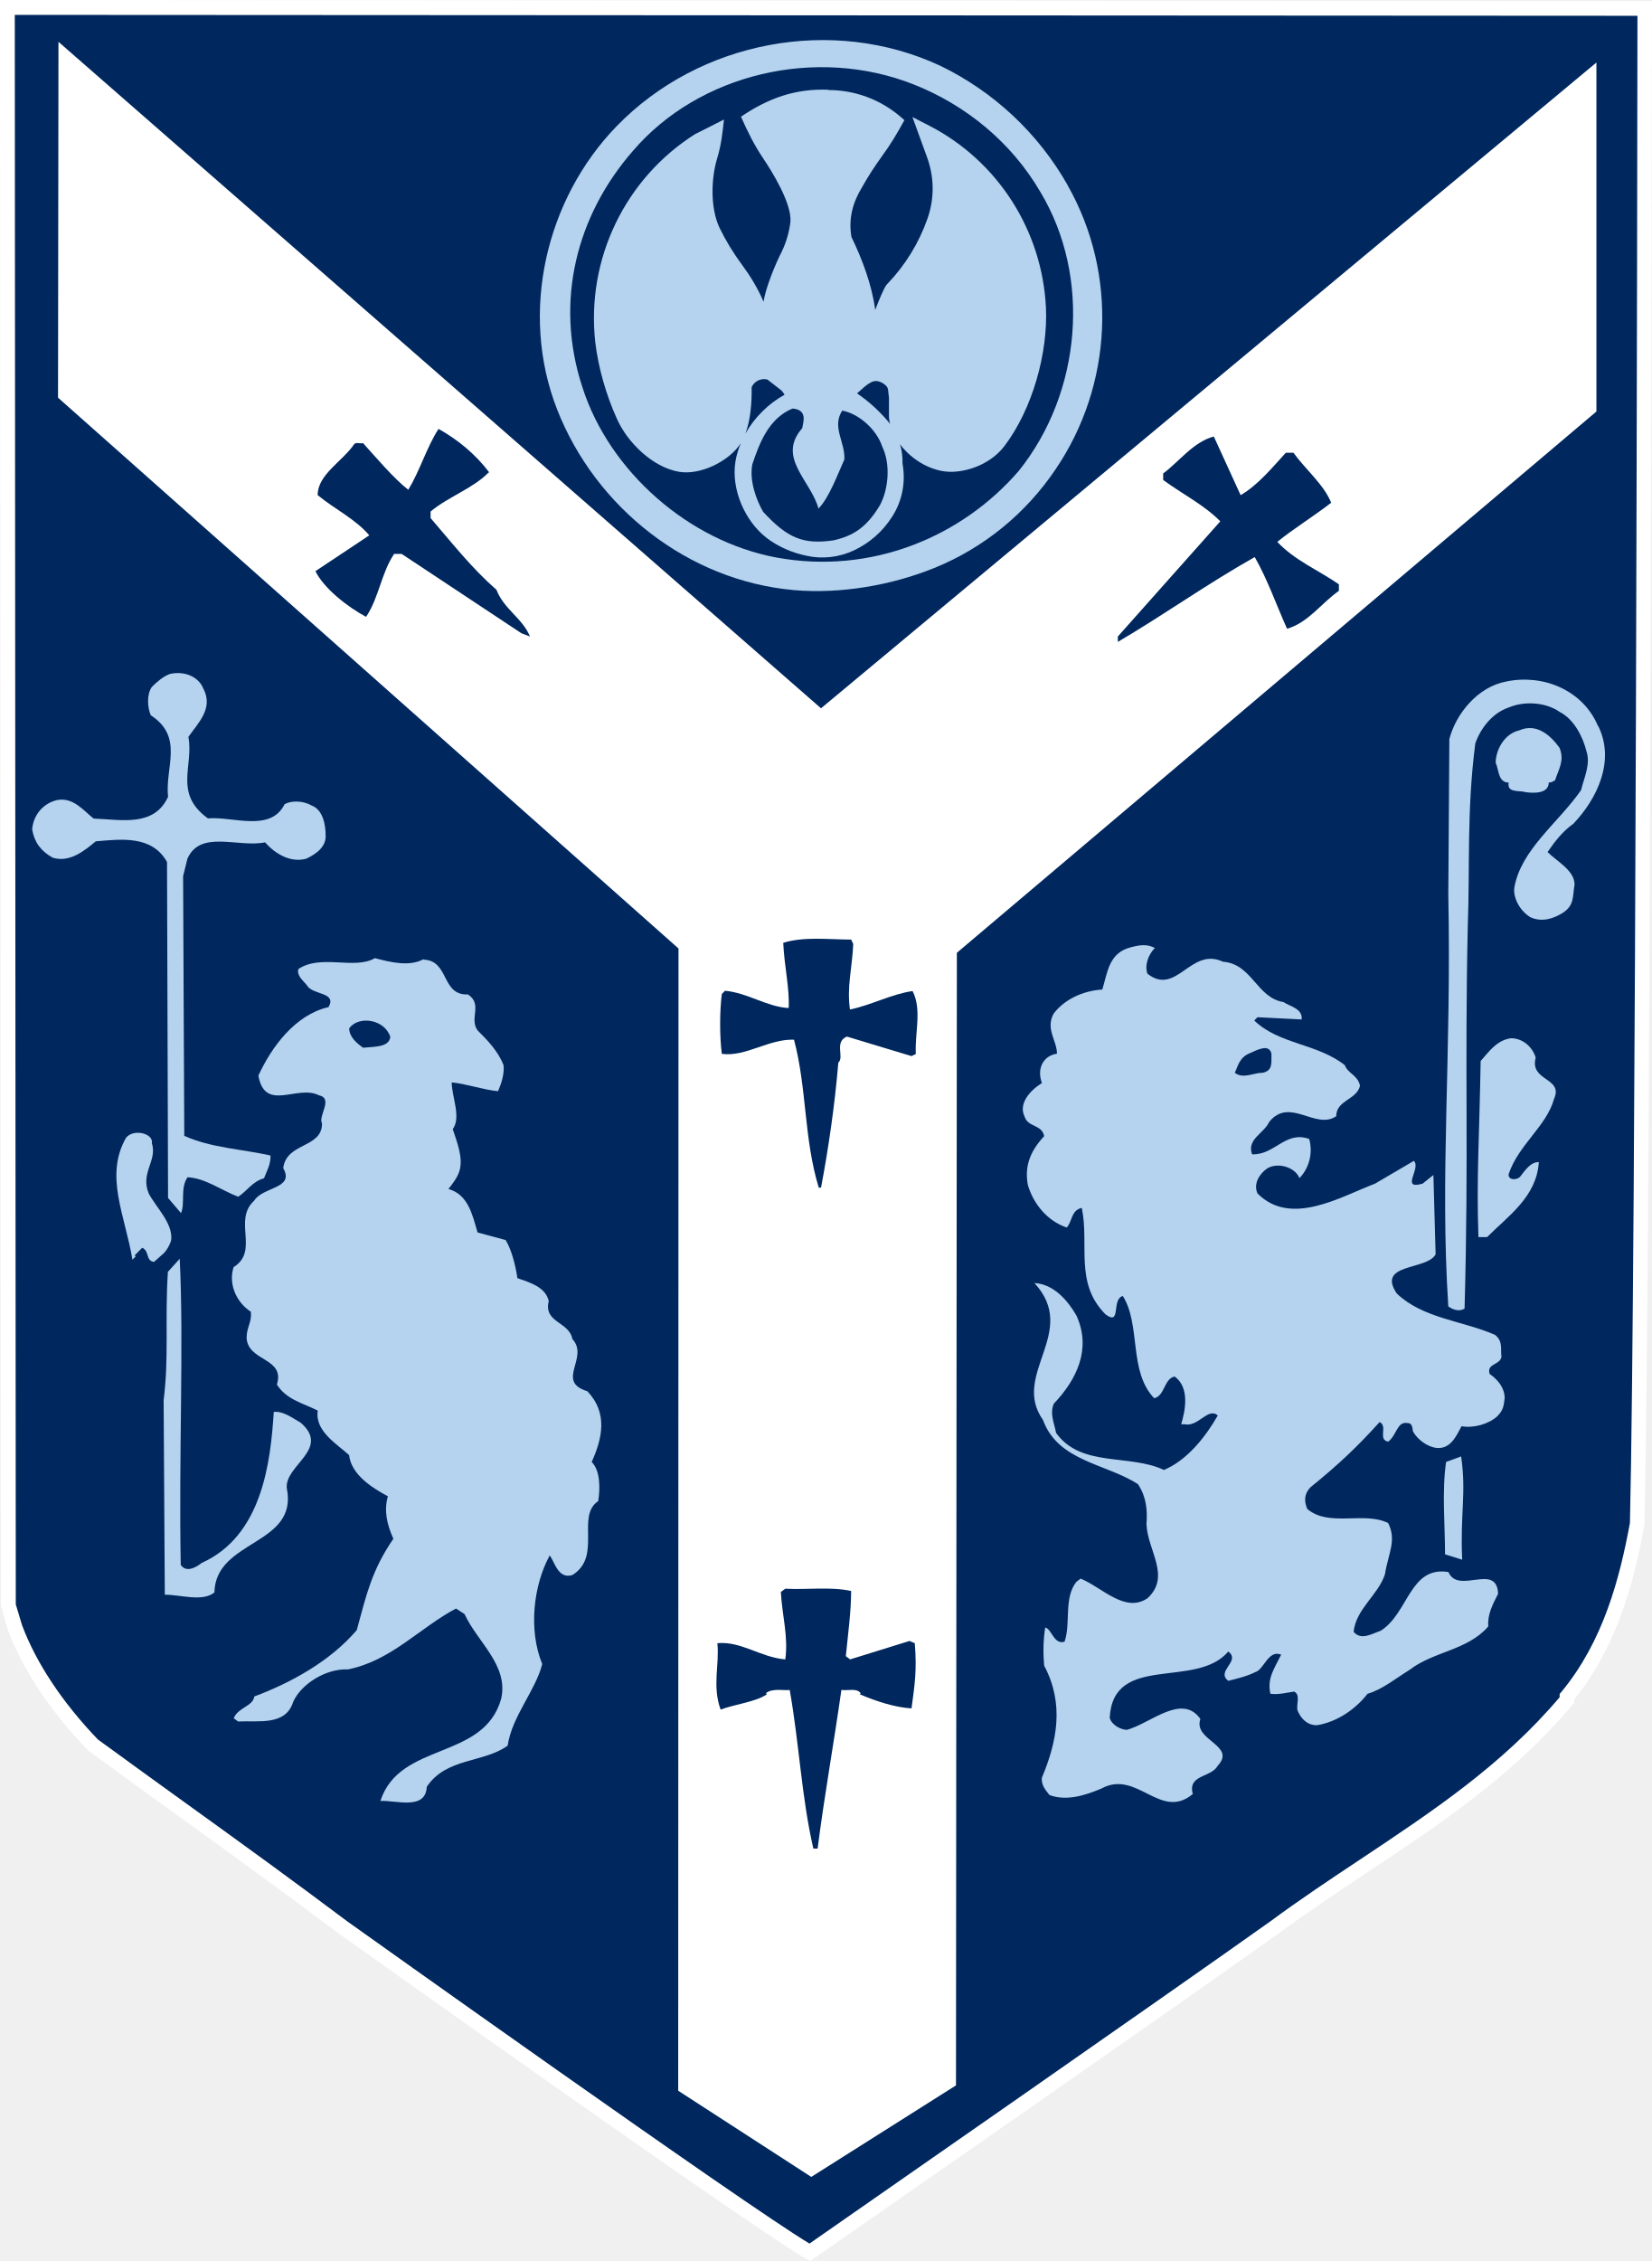
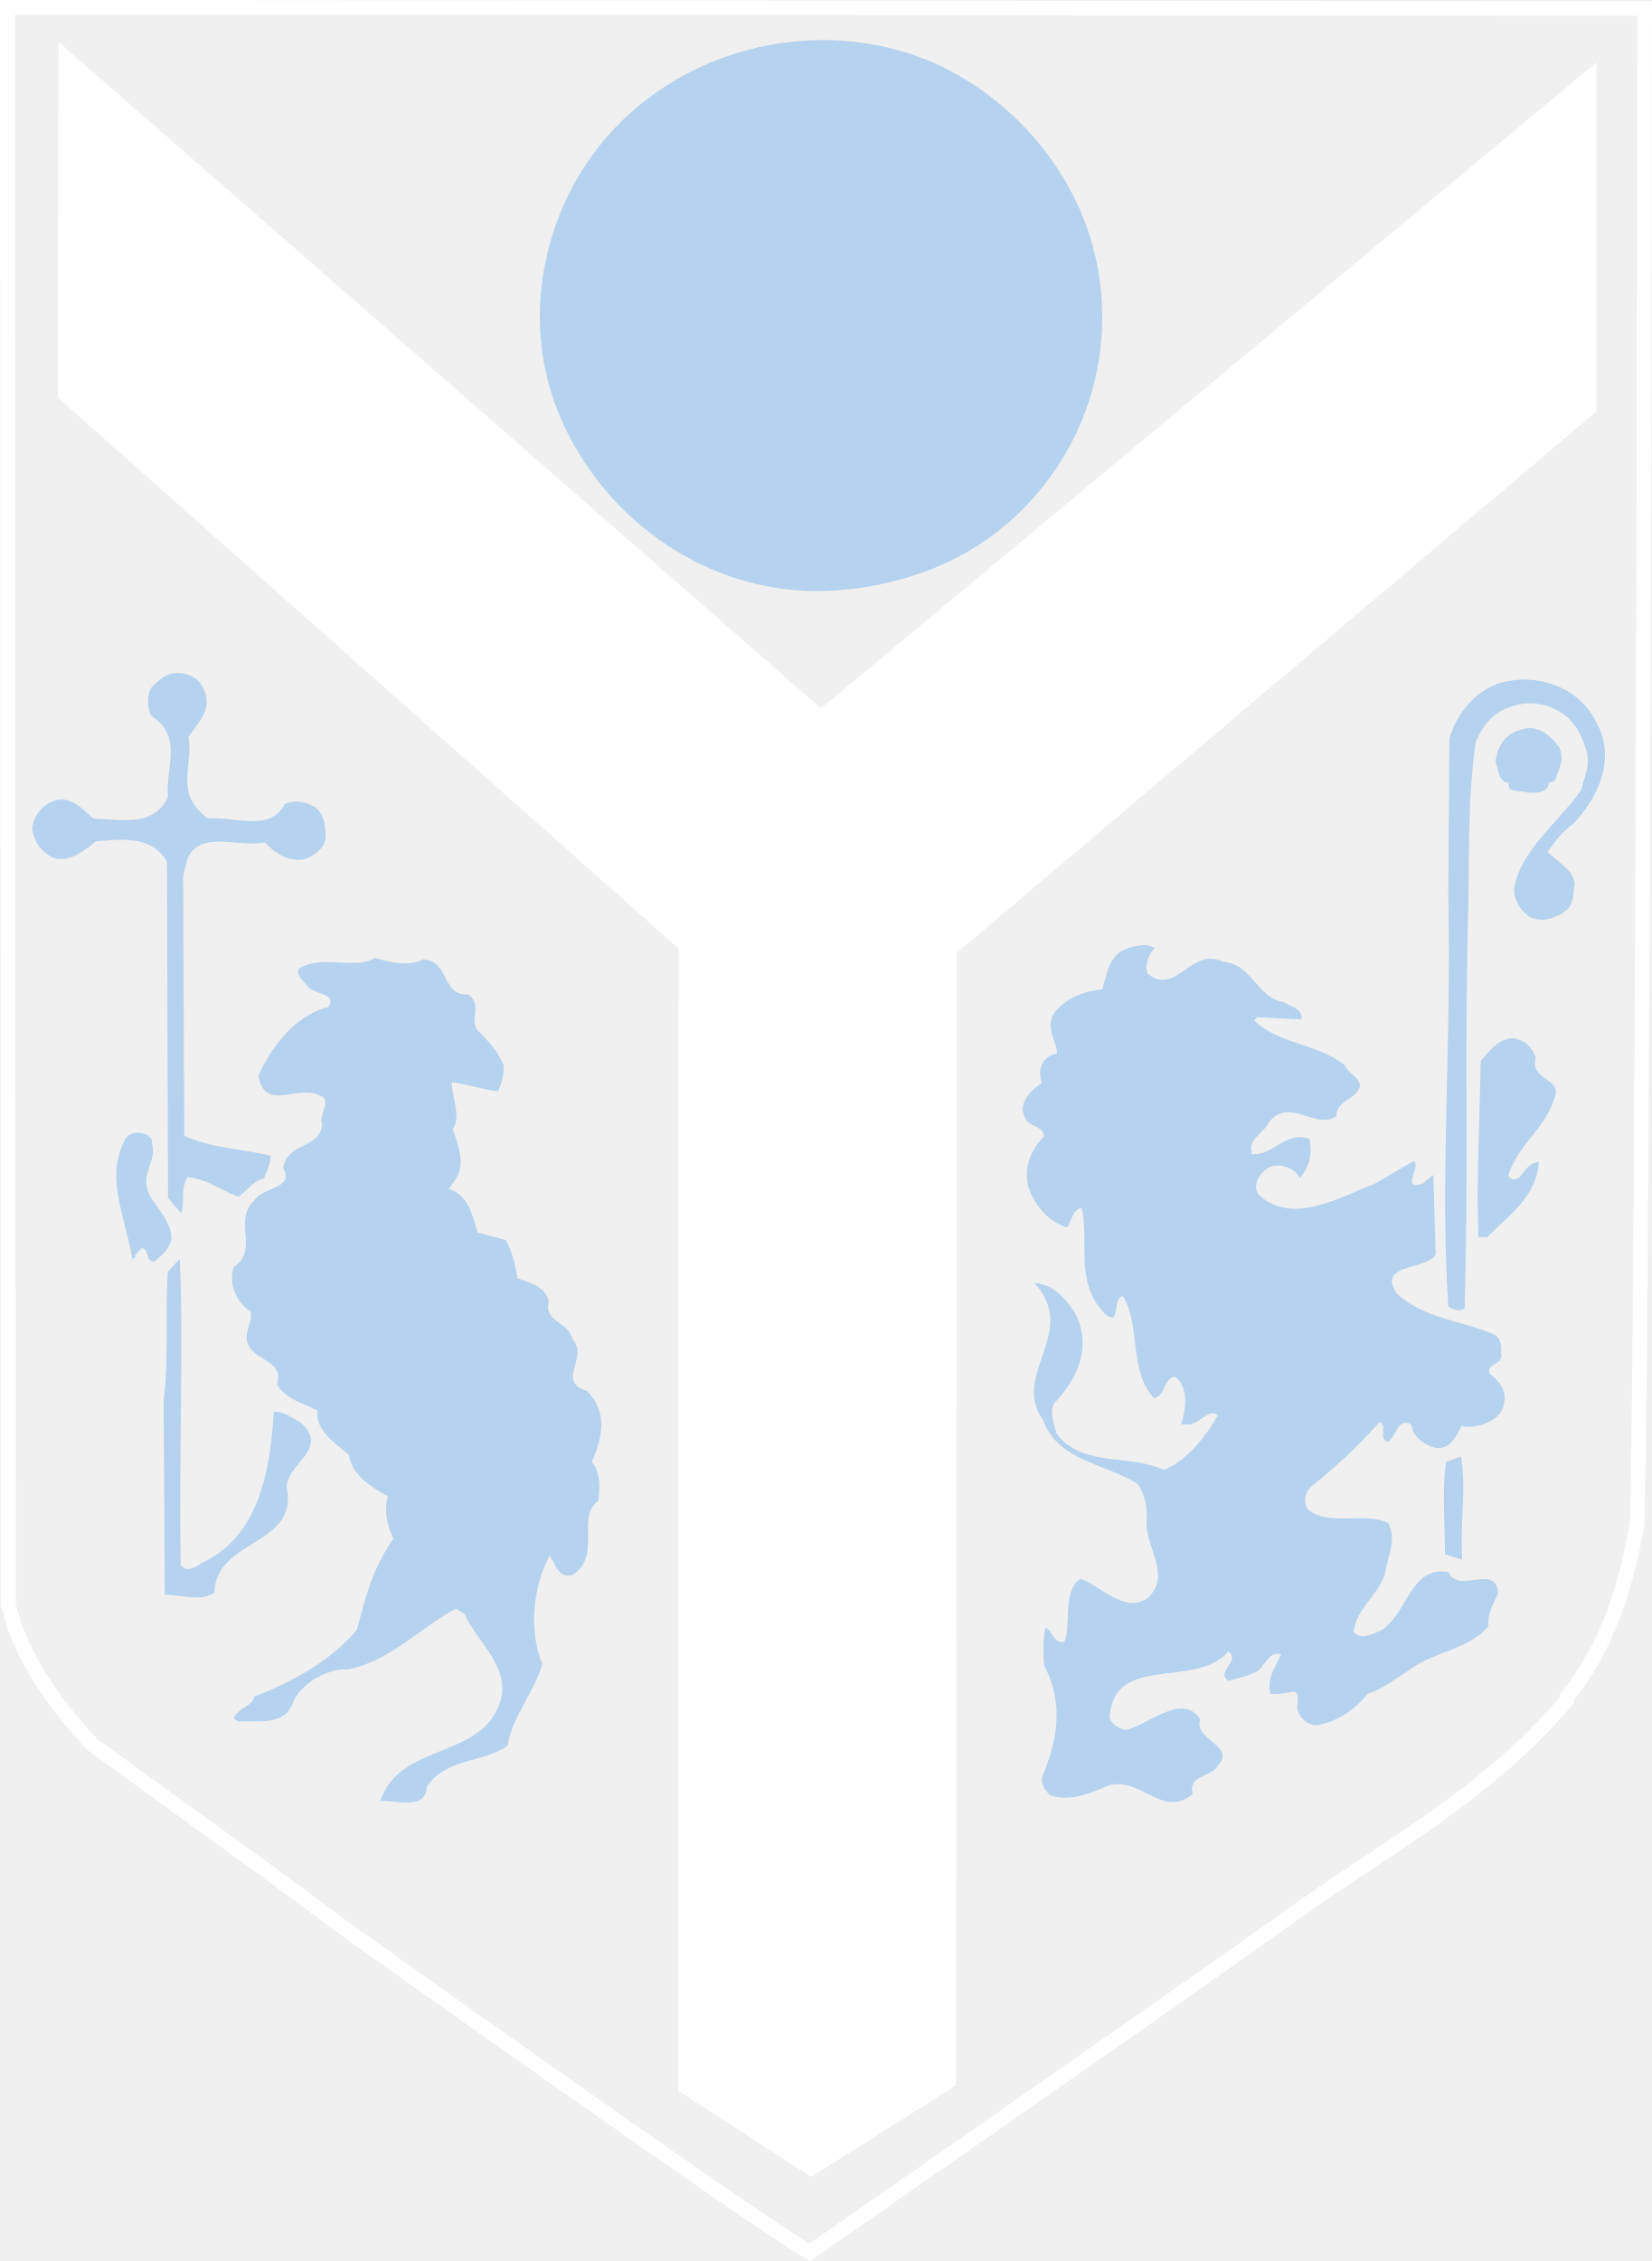
<svg xmlns="http://www.w3.org/2000/svg" width="38" height="52" viewBox="0 0 38 52" fill="none">
  <g clip-path="url(#clip0_6538_9716)">
    <g clip-path="url(#clip1_6538_9716)">
-       <path fill-rule="evenodd" clip-rule="evenodd" d="M37.66 35.046C37.409 36.395 37.015 37.846 36.047 39.02V39.096C34.162 41.344 31.631 42.621 29.325 44.322C26.943 46.023 18.631 51.798 18.631 51.798C17.49 51.171 7.887 44.322 7.887 44.322C5.927 42.847 4.042 41.522 2.13 40.123C1.386 39.349 0.717 38.425 0.343 37.422L0.194 36.922L0.17 0.171L37.83 0.195C37.83 0.195 37.806 28.745 37.657 35.046H37.66Z" fill="#00285E" />
+       <path fill-rule="evenodd" clip-rule="evenodd" d="M37.66 35.046C37.409 36.395 37.015 37.846 36.047 39.02V39.096C34.162 41.344 31.631 42.621 29.325 44.322C26.943 46.023 18.631 51.798 18.631 51.798C17.49 51.171 7.887 44.322 7.887 44.322C5.927 42.847 4.042 41.522 2.13 40.123C1.386 39.349 0.717 38.425 0.343 37.422L0.194 36.922L0.17 0.171L37.83 0.195C37.83 0.195 37.806 28.745 37.657 35.046H37.66Z" fill="$appcolor" />
      <path d="M18.638 52L18.547 51.949C17.409 51.322 8.179 44.74 7.785 44.463C6.542 43.528 5.316 42.642 4.131 41.786C3.431 41.28 2.731 40.776 2.028 40.26C1.155 39.356 0.523 38.401 0.18 37.48L0.02 36.919L0 0L38 0.027V0.199C38 0.483 37.976 28.824 37.827 35.053V35.081C37.586 36.371 37.205 37.857 36.213 39.086V39.161L36.172 39.209C34.821 40.824 33.112 41.961 31.461 43.056C30.785 43.505 30.089 43.97 29.423 44.459C27.066 46.144 18.808 51.88 18.727 51.938L18.642 51.997L18.638 52ZM0.363 36.898L0.506 37.374C0.829 38.24 1.433 39.154 2.252 40.006C2.931 40.503 3.631 41.006 4.331 41.512C5.52 42.368 6.746 43.255 7.989 44.189C8.081 44.254 17.161 50.73 18.621 51.599C19.521 50.973 27.001 45.77 29.226 44.186C29.899 43.689 30.598 43.224 31.278 42.772C32.966 41.649 34.562 40.588 35.877 39.034V38.959L35.918 38.911C36.889 37.737 37.26 36.289 37.494 35.026C37.636 29.026 37.664 2.749 37.667 0.363L0.34 0.342L0.363 36.895V36.898Z" fill="white" />
      <path fill-rule="evenodd" clip-rule="evenodd" d="M24.409 4.347C25.527 6.374 25.425 8.797 24.138 10.697C22.847 12.62 20.615 13.548 18.285 13.397C15.951 13.195 13.794 11.546 12.976 9.348C12.181 7.072 12.704 4.673 14.314 3.023C16.125 1.123 19.151 0.548 21.559 1.674C22.701 2.174 23.795 3.249 24.413 4.347H24.409Z" fill="#B5D2EE" />
      <path fill-rule="evenodd" clip-rule="evenodd" d="M24.559 4.258C23.883 3.064 22.86 2.109 21.631 1.513C19.151 0.356 16.094 0.938 14.188 2.899C12.551 4.583 11.947 7.192 12.813 9.41C13.699 11.679 15.836 13.36 18.268 13.572C19.335 13.664 20.51 13.462 21.502 13.059C22.63 12.6 23.598 11.809 24.28 10.796C25.598 8.859 25.721 6.305 24.559 4.262V4.258ZM18.295 13.223C15.979 12.987 13.985 11.467 13.132 9.283C12.351 7.157 12.857 4.765 14.433 3.146C16.281 1.277 19.087 0.753 21.478 1.831C22.643 2.396 23.611 3.303 24.253 4.433C25.34 6.37 25.238 8.763 23.988 10.597C23.401 11.467 22.606 12.155 21.661 12.603C20.608 13.093 19.45 13.308 18.295 13.223Z" fill="#B5D2EE" />
-       <path fill-rule="evenodd" clip-rule="evenodd" d="M23.937 4.423C25.106 6.374 24.878 9.023 23.441 10.823C22.127 12.35 20.041 13.223 17.86 12.822C15.85 12.449 14.015 10.848 13.394 8.896C12.748 6.921 13.271 4.946 14.559 3.471C16.074 1.698 18.777 1.048 21.033 1.948C22.225 2.424 23.268 3.273 23.937 4.423Z" fill="#00285E" />
+       <path fill-rule="evenodd" clip-rule="evenodd" d="M23.937 4.423C25.106 6.374 24.878 9.023 23.441 10.823C22.127 12.35 20.041 13.223 17.86 12.822C15.85 12.449 14.015 10.848 13.394 8.896C12.748 6.921 13.271 4.946 14.559 3.471C16.074 1.698 18.777 1.048 21.033 1.948C22.225 2.424 23.268 3.273 23.937 4.423Z" fill="$appcolor" />
      <path fill-rule="evenodd" clip-rule="evenodd" d="M20.588 2.796C20.191 3.57 19.175 4.521 19.423 5.497C19.773 6.247 20.119 7.071 19.97 7.948L20.021 7.996C20.194 7.52 20.293 7.099 20.541 6.647C21.311 5.822 21.93 4.621 21.485 3.522L21.311 3.046C22.748 3.748 23.815 5.346 23.89 7.071C23.941 8.02 23.618 9.296 22.973 10.145C22.725 10.446 22.327 10.669 21.906 10.669C21.359 10.645 20.962 10.344 20.714 9.895C20.442 9.396 20.911 8.769 20.218 8.595C19.871 8.543 19.674 8.92 19.423 9.07C19.946 9.396 20.639 9.919 20.588 10.672C20.748 11.429 20.265 12.171 19.572 12.497C18.978 12.794 18.234 12.596 17.738 12.219C17.242 11.846 17.032 11.175 17.093 10.645C17.218 10.07 17.64 9.42 18.21 9.194C18.312 8.92 17.915 8.718 17.738 8.567C17.466 8.492 17.242 8.591 17.116 8.865C17.116 9.313 17.116 9.69 16.896 10.09C16.624 10.416 16.176 10.741 15.656 10.665C14.416 10.364 14.042 8.964 13.869 7.838C13.672 6.014 14.514 4.213 16.104 3.214L16.451 3.039C16.427 3.388 16.23 3.816 16.23 4.241C16.057 5.692 17.544 6.39 17.595 7.715L17.718 7.965C17.816 7.691 17.769 7.239 17.741 6.989C17.84 6.113 18.71 5.34 18.214 4.439C17.966 3.84 17.517 3.341 17.273 2.738C18.166 2.088 19.756 2.012 20.598 2.789L20.588 2.796Z" fill="#B5D2EE" />
      <path fill-rule="evenodd" clip-rule="evenodd" d="M19.059 2.064C18.295 2.034 17.677 2.256 17.045 2.684C17.205 3.043 17.348 3.334 17.565 3.656C17.748 3.93 18.21 4.662 18.183 5.094C18.156 5.333 18.088 5.569 17.983 5.788C17.85 6.042 17.606 6.627 17.565 6.942C17.436 6.634 17.252 6.336 17.066 6.086C16.869 5.819 16.695 5.535 16.549 5.234C16.342 4.789 16.352 4.121 16.498 3.639C16.597 3.307 16.617 3.071 16.654 2.749L16.012 3.074H16.006C14.382 4.094 13.482 5.956 13.693 7.87C13.764 8.462 13.944 9.085 14.188 9.625C14.426 10.17 15.011 10.748 15.622 10.851C16.111 10.933 16.77 10.611 17.038 10.197C17.038 10.197 17.038 10.194 17.042 10.19C16.984 10.331 16.94 10.474 16.916 10.625C16.818 11.255 17.134 11.98 17.626 12.364C17.888 12.569 18.227 12.716 18.55 12.781C18.917 12.863 19.301 12.819 19.644 12.658C20 12.49 20.303 12.227 20.517 11.891C20.755 11.528 20.839 11.087 20.761 10.663C20.765 10.512 20.748 10.361 20.703 10.218C20.982 10.587 21.444 10.861 21.906 10.851C22.354 10.837 22.83 10.621 23.105 10.259C23.747 9.413 24.11 8.123 24.06 7.069C23.971 5.296 22.952 3.707 21.386 2.896L20.989 2.691L21.315 3.588C21.492 4.056 21.502 4.553 21.335 5.029C21.138 5.59 20.822 6.103 20.411 6.531L20.391 6.552C20.326 6.644 20.228 6.877 20.133 7.127C20.055 6.548 19.834 5.96 19.586 5.45C19.515 5.029 19.613 4.659 19.834 4.299C19.97 4.056 20.119 3.827 20.279 3.605C20.493 3.314 20.625 3.088 20.805 2.763L20.697 2.67C20.238 2.283 19.657 2.071 19.056 2.071L19.059 2.064ZM17.144 9.981C17.266 9.663 17.297 9.249 17.29 8.903C17.354 8.766 17.507 8.691 17.653 8.729L17.969 8.975C18 9.002 18.023 9.037 18.044 9.074C18.044 9.074 18.044 9.078 18.044 9.081C17.68 9.28 17.354 9.601 17.144 9.978V9.981ZM20.473 9.749C20.456 9.728 20.442 9.708 20.425 9.687C20.218 9.444 19.98 9.228 19.715 9.047L19.898 8.886C19.946 8.845 19.994 8.814 20.048 8.787C20.089 8.766 20.14 8.759 20.187 8.766C20.265 8.78 20.333 8.821 20.388 8.876C20.408 8.9 20.422 8.927 20.428 8.958L20.449 9.146V9.512C20.445 9.591 20.456 9.67 20.473 9.745V9.749ZM20.357 2.838C20.123 3.218 19.878 3.594 19.627 3.961C19.494 4.163 19.372 4.436 19.297 4.662C19.223 4.885 19.158 5.35 19.27 5.573C19.718 6.49 19.926 7.096 19.786 8.01L20.106 8.321C20.286 7.709 20.422 7.298 20.686 6.747C21.081 6.329 21.393 5.843 21.61 5.309C21.862 4.724 21.875 4.056 21.648 3.457L21.641 3.44C22.864 4.241 23.645 5.593 23.716 7.079C23.75 8.133 23.441 9.174 22.833 10.04C22.602 10.317 22.266 10.485 21.906 10.495C21.427 10.471 20.843 10.101 20.799 9.578L20.792 9.016C20.788 8.824 20.669 8.605 20.496 8.52L20.259 8.424C20.078 8.38 19.837 8.475 19.705 8.595C19.498 8.79 19.358 8.896 19.114 9.091C19.549 9.348 19.773 9.492 20.099 9.838C20.36 10.115 20.384 10.317 20.415 10.683V10.704C20.483 11.012 20.432 11.333 20.279 11.607C20.099 11.932 19.834 12.175 19.501 12.336C18.964 12.59 18.309 12.429 17.847 12.08C17.429 11.737 17.212 11.207 17.266 10.669C17.395 10.046 17.789 9.595 18.349 9.321C18.431 9.105 18.411 8.903 18.234 8.742L17.826 8.414C17.809 8.403 17.789 8.397 17.772 8.386L17.884 8.02C17.935 7.856 17.956 7.688 17.952 7.517L17.918 7.004C17.986 6.648 18.085 6.391 18.248 6.062C18.53 5.491 18.676 4.912 18.37 4.361C18.244 4.08 18.085 3.786 17.915 3.533C17.759 3.3 17.619 3.057 17.497 2.804C17.928 2.54 18.373 2.427 18.89 2.407C19.436 2.386 19.932 2.513 20.367 2.831L20.357 2.838ZM17.714 8.376C17.409 8.301 16.998 8.534 16.94 8.838L16.916 9.465C16.892 9.653 16.835 9.838 16.746 10.005C16.495 10.341 16.094 10.526 15.68 10.502C15.211 10.379 14.813 10.06 14.586 9.625C14.297 9.064 14.114 8.458 14.039 7.828C13.845 6.052 14.681 4.323 16.186 3.375L16.216 3.362C16.206 3.399 16.196 3.437 16.186 3.475C16.111 3.718 16.064 3.974 16.053 4.234C15.975 4.909 16.288 5.597 16.685 6.138C17.106 6.719 17.385 7.113 17.419 7.77L17.721 8.38L17.714 8.376Z" fill="#B5D2EE" />
-       <path fill-rule="evenodd" clip-rule="evenodd" d="M18.455 9.847C17.86 10.522 18.652 11.049 18.828 11.696C19.076 11.446 19.273 10.895 19.423 10.569C19.447 10.169 19.127 9.82 19.375 9.443C19.773 9.519 20.17 9.892 20.293 10.268C20.489 10.669 20.442 11.244 20.241 11.62C19.946 12.113 19.64 12.325 19.168 12.428C18.475 12.527 18.115 12.377 17.555 11.771C17.398 11.501 17.232 11.052 17.307 10.676C17.47 10.19 17.684 9.621 18.231 9.396C18.581 9.426 18.479 9.697 18.455 9.844V9.847Z" fill="#00285E" />
+       <path fill-rule="evenodd" clip-rule="evenodd" d="M18.455 9.847C17.86 10.522 18.652 11.049 18.828 11.696C19.076 11.446 19.273 10.895 19.423 10.569C19.447 10.169 19.127 9.82 19.375 9.443C19.773 9.519 20.17 9.892 20.293 10.268C20.489 10.669 20.442 11.244 20.241 11.62C19.946 12.113 19.64 12.325 19.168 12.428C18.475 12.527 18.115 12.377 17.555 11.771C17.398 11.501 17.232 11.052 17.307 10.676C17.47 10.19 17.684 9.621 18.231 9.396C18.581 9.426 18.479 9.697 18.455 9.844V9.847Z" fill="$appcolor" />
      <path fill-rule="evenodd" clip-rule="evenodd" d="M4.684 15.848C4.908 16.296 4.562 16.622 4.334 16.947C4.46 17.621 3.988 18.247 4.783 18.822C5.353 18.771 6.223 19.148 6.546 18.497C6.719 18.398 6.991 18.422 7.167 18.525C7.439 18.624 7.49 18.997 7.49 19.199C7.514 19.473 7.266 19.647 7.042 19.75C6.671 19.849 6.321 19.627 6.097 19.373C5.476 19.5 4.609 19.076 4.311 19.75L4.212 20.151L4.239 26.123C4.857 26.401 5.554 26.425 6.223 26.575C6.223 26.801 6.148 26.9 6.073 27.099C5.802 27.174 5.676 27.4 5.479 27.523C5.082 27.373 4.735 27.099 4.314 27.075C4.141 27.325 4.263 27.674 4.164 27.9L3.866 27.551L3.842 19.825C3.495 19.202 2.775 19.302 2.204 19.349C1.957 19.552 1.61 19.849 1.213 19.726C0.941 19.575 0.791 19.373 0.74 19.076C0.764 18.75 0.988 18.477 1.311 18.401C1.685 18.326 1.929 18.651 2.154 18.826C2.799 18.85 3.543 19.024 3.866 18.326C3.791 17.652 4.239 16.95 3.468 16.45C3.393 16.276 3.37 15.975 3.492 15.8C3.618 15.673 3.764 15.55 3.913 15.499C4.26 15.424 4.582 15.574 4.681 15.848H4.684Z" fill="#B5D2EE" />
      <path fill-rule="evenodd" clip-rule="evenodd" d="M36.764 16.696C37.161 17.497 36.74 18.37 36.193 18.945C35.945 19.12 35.772 19.346 35.599 19.596C35.823 19.818 36.22 20.02 36.22 20.345C36.172 20.619 36.22 20.821 35.948 20.995C35.748 21.119 35.48 21.221 35.204 21.095C34.956 20.944 34.807 20.646 34.834 20.421C34.98 19.544 35.85 18.921 36.37 18.172C36.444 17.87 36.594 17.573 36.492 17.271C36.417 16.97 36.22 16.546 35.874 16.371C35.551 16.145 35.055 16.121 34.705 16.272C34.335 16.395 34.06 16.744 33.937 17.097C33.737 18.647 33.815 19.924 33.764 21.297C33.69 24.624 33.788 26.571 33.69 30.097C33.567 30.172 33.418 30.121 33.316 30.046C33.119 26.996 33.391 24.37 33.316 20.571L33.34 16.998C33.489 16.423 33.985 15.796 34.654 15.673C35.497 15.498 36.414 15.871 36.76 16.7L36.764 16.696Z" fill="#B5D2EE" />
      <path fill-rule="evenodd" clip-rule="evenodd" d="M35.874 17.197C35.996 17.498 35.85 17.696 35.772 17.946C35.724 17.97 35.697 17.998 35.626 17.998C35.626 18.247 35.303 18.247 35.102 18.22C34.953 18.172 34.658 18.244 34.705 17.998C34.457 17.998 34.481 17.696 34.406 17.546C34.406 17.245 34.607 16.872 34.953 16.796C35.35 16.622 35.673 16.919 35.874 17.197Z" fill="#B5D2EE" />
      <path fill-rule="evenodd" clip-rule="evenodd" d="M26.57 21.797C26.42 21.947 26.322 22.197 26.396 22.395C27.066 22.919 27.388 21.769 28.132 22.118C28.805 22.17 28.903 22.943 29.522 23.046C29.671 23.145 29.97 23.196 29.943 23.446L28.927 23.395L28.852 23.47C29.423 24.021 30.293 23.994 30.935 24.497C31.009 24.696 31.23 24.72 31.285 24.97C31.21 25.298 30.738 25.298 30.738 25.671C30.265 25.996 29.671 25.223 29.199 25.798C29.073 26.072 28.676 26.198 28.802 26.547C29.321 26.571 29.569 25.996 30.116 26.195C30.215 26.547 30.092 26.893 29.892 27.095C29.793 26.845 29.396 26.722 29.148 26.873C28.975 26.996 28.825 27.222 28.927 27.448C29.695 28.221 30.836 27.523 31.631 27.222L32.524 26.698C32.698 26.873 32.202 27.372 32.725 27.222L32.973 27.023L33.024 28.848C32.823 29.221 31.658 29.046 32.13 29.748C32.728 30.323 33.645 30.374 34.389 30.699C34.586 30.85 34.511 31.048 34.539 31.199C34.515 31.401 34.189 31.35 34.267 31.599C34.488 31.75 34.613 31.952 34.613 32.151C34.59 32.325 34.59 32.424 34.44 32.575C34.243 32.753 33.893 32.852 33.621 32.801C33.499 33.023 33.373 33.328 33.051 33.301C32.827 33.277 32.606 33.102 32.507 32.928C32.484 32.88 32.507 32.729 32.382 32.729C32.134 32.681 32.134 33.006 31.933 33.157C31.685 33.106 31.933 32.804 31.736 32.705C31.24 33.256 30.795 33.681 30.147 34.204C29.997 34.355 29.997 34.529 30.072 34.704C30.568 35.129 31.386 34.752 31.933 35.029C32.134 35.43 31.933 35.731 31.859 36.203C31.709 36.679 31.189 37.004 31.138 37.531C31.312 37.73 31.536 37.583 31.757 37.507C32.402 37.107 32.426 36.008 33.319 36.155C33.543 36.682 34.433 35.929 34.461 36.655C34.335 36.905 34.213 37.131 34.236 37.405C33.764 37.956 32.973 37.98 32.426 38.404C32.103 38.603 31.804 38.853 31.458 38.955C31.186 39.304 30.765 39.602 30.293 39.678C30.069 39.678 29.922 39.527 29.844 39.328C29.82 39.178 29.919 38.979 29.77 38.904C29.596 38.928 29.423 38.979 29.223 38.955C29.148 38.603 29.297 38.404 29.471 38.055C29.175 37.932 29.073 38.404 28.876 38.456C28.679 38.555 28.455 38.606 28.255 38.657C27.959 38.431 28.553 38.206 28.255 37.983C27.511 38.859 25.602 38.007 25.527 39.51C25.578 39.684 25.799 39.784 25.924 39.784C26.471 39.633 27.191 38.935 27.613 39.534C27.439 40.033 28.455 40.136 28.01 40.612C27.86 40.886 27.314 40.81 27.439 41.259C26.695 41.885 26.152 40.684 25.333 41.136C24.983 41.283 24.538 41.433 24.141 41.283C24.066 41.184 23.944 41.06 23.968 40.882C24.314 40.057 24.488 39.185 24.019 38.308C23.995 38.035 23.995 37.733 24.043 37.432C24.192 37.456 24.239 37.833 24.488 37.757C24.637 37.333 24.464 36.758 24.759 36.381L24.858 36.306C25.354 36.508 25.877 37.107 26.396 36.758C26.943 36.255 26.396 35.656 26.373 35.057C26.396 34.731 26.373 34.43 26.176 34.132C25.432 33.657 24.338 33.609 23.992 32.657C23.248 31.606 24.834 30.634 23.795 29.508C24.239 29.532 24.562 29.909 24.763 30.258C25.113 31.031 24.763 31.733 24.243 32.281C24.144 32.503 24.243 32.705 24.294 32.955C24.865 33.756 25.979 33.431 26.774 33.807C27.317 33.581 27.742 33.03 28.013 32.554C27.789 32.356 27.565 32.828 27.246 32.756H27.171C27.27 32.431 27.368 31.908 27.021 31.658C26.774 31.706 26.797 32.106 26.549 32.157C25.955 31.531 26.25 30.48 25.829 29.806C25.558 29.881 25.802 30.504 25.432 30.23C24.712 29.508 25.062 28.632 24.885 27.78C24.637 27.831 24.664 28.105 24.538 28.231C24.09 28.081 23.771 27.684 23.645 27.256C23.57 26.855 23.669 26.506 24.019 26.13C23.968 25.856 23.645 25.931 23.57 25.681C23.421 25.384 23.693 25.079 23.968 24.908C23.846 24.583 23.992 24.282 24.314 24.233C24.314 23.932 24.043 23.662 24.239 23.309C24.488 22.984 24.909 22.786 25.357 22.758C25.479 22.358 25.507 21.906 26.026 21.783C26.223 21.731 26.396 21.707 26.573 21.807L26.57 21.797Z" fill="#B5D2EE" />
      <path fill-rule="evenodd" clip-rule="evenodd" d="M9.745 22.07C10.343 22.094 10.143 22.895 10.764 22.871C11.111 23.097 10.788 23.422 10.985 23.696C11.21 23.922 11.457 24.172 11.583 24.497C11.607 24.696 11.532 24.922 11.457 25.096C11.135 25.069 10.713 24.922 10.391 24.894C10.391 25.219 10.615 25.695 10.415 25.969C10.513 26.27 10.666 26.643 10.564 26.945C10.513 27.095 10.415 27.218 10.316 27.345C10.764 27.472 10.863 27.92 10.985 28.345L11.631 28.519C11.756 28.718 11.855 29.07 11.902 29.395C12.178 29.494 12.548 29.594 12.623 29.922C12.497 30.422 13.095 30.395 13.166 30.795C13.563 31.223 12.769 31.771 13.512 31.997C13.985 32.496 13.859 33.071 13.611 33.623C13.808 33.821 13.808 34.221 13.761 34.523C13.241 34.872 13.859 35.796 13.166 36.224C12.843 36.32 12.769 35.947 12.646 35.772C12.276 36.446 12.147 37.473 12.473 38.271C12.324 38.873 11.777 39.472 11.678 40.147C11.131 40.547 10.262 40.42 9.817 41.095C9.79 41.646 9.097 41.396 8.75 41.42C9.199 40.044 11.131 40.496 11.529 39.068C11.702 38.295 10.982 37.768 10.686 37.121L10.489 36.994C9.647 37.442 9.002 38.192 8.006 38.394C7.487 38.37 6.916 38.743 6.743 39.144C6.569 39.695 5.948 39.568 5.476 39.592L5.377 39.517C5.476 39.267 5.822 39.243 5.849 39.017C6.719 38.692 7.609 38.192 8.207 37.49C8.431 36.665 8.553 36.114 9.049 35.389C8.9 35.063 8.828 34.738 8.923 34.413C8.553 34.215 8.081 33.913 8.03 33.465C7.758 33.215 7.235 32.914 7.31 32.442C6.963 32.267 6.593 32.192 6.369 31.843C6.566 31.22 5.7 31.319 5.673 30.768C5.673 30.518 5.795 30.419 5.771 30.169C5.425 29.943 5.251 29.518 5.374 29.142C5.972 28.769 5.35 28.067 5.846 27.615C6.043 27.29 6.787 27.342 6.515 26.866C6.59 26.267 7.408 26.414 7.408 25.839C7.31 25.664 7.68 25.264 7.334 25.189C6.838 24.939 6.094 25.589 5.944 24.737C6.243 24.086 6.787 23.337 7.558 23.162C7.758 22.81 7.184 22.888 7.062 22.663C6.987 22.563 6.814 22.437 6.865 22.286C7.385 21.937 8.156 22.31 8.624 22.036C8.998 22.135 9.419 22.235 9.742 22.06L9.745 22.07Z" fill="#B5D2EE" />
-       <path fill-rule="evenodd" clip-rule="evenodd" d="M8.978 23.847C8.954 24.097 8.58 24.069 8.356 24.097C8.207 23.997 8.033 23.847 8.033 23.648C8.258 23.347 8.852 23.446 8.978 23.847Z" fill="#00285E" />
+       <path fill-rule="evenodd" clip-rule="evenodd" d="M8.978 23.847C8.954 24.097 8.58 24.069 8.356 24.097C8.207 23.997 8.033 23.847 8.033 23.648C8.258 23.347 8.852 23.446 8.978 23.847Z" fill="$appcolor" />
      <path fill-rule="evenodd" clip-rule="evenodd" d="M35.327 24.323C35.177 24.874 35.972 24.775 35.748 25.274C35.575 25.901 34.933 26.325 34.705 27C34.681 27.15 34.906 27.15 34.977 27.051C35.075 26.928 35.201 26.726 35.398 26.726C35.35 27.527 34.681 27.975 34.209 28.451H34.009C33.961 27.099 34.032 26.099 34.06 24.402C34.26 24.176 34.43 23.926 34.756 23.878C35.028 23.878 35.252 24.076 35.327 24.326V24.323Z" fill="#B5D2EE" />
-       <path fill-rule="evenodd" clip-rule="evenodd" d="M29.247 24.247C29.247 24.473 29.27 24.62 29.049 24.672C28.825 24.672 28.601 24.822 28.404 24.672C28.479 24.521 28.503 24.322 28.754 24.22C28.927 24.144 29.202 23.994 29.25 24.244L29.247 24.247Z" fill="#00285E" />
+       <path fill-rule="evenodd" clip-rule="evenodd" d="M29.247 24.247C29.247 24.473 29.27 24.62 29.049 24.672C28.825 24.672 28.601 24.822 28.404 24.672C28.479 24.521 28.503 24.322 28.754 24.22C28.927 24.144 29.202 23.994 29.25 24.244L29.247 24.247Z" fill="$appcolor" />
      <path fill-rule="evenodd" clip-rule="evenodd" d="M3.495 26.297C3.621 26.698 3.224 26.972 3.421 27.448C3.594 27.773 3.967 28.122 3.94 28.498C3.94 28.55 3.866 28.724 3.767 28.823L3.543 29.022C3.346 28.998 3.444 28.772 3.271 28.697L3.098 28.871L3.122 28.895L3.047 28.971C2.874 27.944 2.402 27.047 2.897 26.171C3.071 25.945 3.543 26.072 3.492 26.294L3.495 26.297Z" fill="#B5D2EE" />
      <path fill-rule="evenodd" clip-rule="evenodd" d="M4.164 35.998C4.287 36.172 4.511 36.049 4.637 35.947C6.026 35.324 6.223 33.646 6.298 32.472C6.522 32.448 6.746 32.626 6.919 32.722C7.612 33.325 6.546 33.698 6.597 34.225C6.868 35.55 4.959 35.399 4.932 36.624C4.657 36.847 4.164 36.676 3.791 36.676L3.764 32.202C3.889 31.226 3.791 30.35 3.862 29.251L4.134 28.95C4.232 30.877 4.11 33.427 4.158 36.001L4.164 35.998Z" fill="#B5D2EE" />
      <path fill-rule="evenodd" clip-rule="evenodd" d="M33.639 35.872L33.241 35.748C33.241 35.074 33.166 34.297 33.265 33.623L33.611 33.496C33.734 34.345 33.587 34.797 33.635 35.872H33.639Z" fill="#B5D2EE" />
      <path fill-rule="evenodd" clip-rule="evenodd" d="M18.886 16.29L36.723 1.438V9.464L22.011 21.913L21.991 47.961L18.662 50.066L15.601 48.084L15.608 21.814L1.335 9.146L1.345 0.962L18.886 16.29Z" fill="white" />
-       <path fill-rule="evenodd" clip-rule="evenodd" d="M11.243 10.864C10.873 11.24 10.326 11.415 9.905 11.764V11.915C10.401 12.49 10.849 13.065 11.42 13.564C11.593 14.013 12.018 14.215 12.191 14.639L11.994 14.564L9.239 12.739H9.066C8.767 13.188 8.72 13.739 8.421 14.187C7.999 13.961 7.453 13.537 7.256 13.136L8.495 12.312C8.173 11.935 7.704 11.713 7.307 11.387C7.307 10.912 7.877 10.614 8.149 10.213C8.2 10.162 8.298 10.213 8.349 10.189C8.645 10.515 9.066 11.014 9.392 11.264C9.664 10.816 9.813 10.289 10.088 9.864C10.534 10.114 10.931 10.439 11.254 10.864H11.243Z" fill="#00285E" />
-       <path fill-rule="evenodd" clip-rule="evenodd" d="M28.537 11.388C28.934 11.162 29.28 10.737 29.579 10.412H29.753C30.024 10.789 30.449 11.138 30.622 11.562C30.201 11.887 29.753 12.161 29.382 12.462C29.78 12.887 30.327 13.113 30.799 13.438V13.589C30.378 13.886 30.102 14.314 29.607 14.461C29.358 13.91 29.162 13.335 28.863 12.812C27.796 13.411 26.78 14.136 25.714 14.763V14.639L28.071 11.99C27.701 11.614 27.201 11.364 26.757 11.039V10.888C27.103 10.638 27.45 10.162 27.922 10.039L28.54 11.391L28.537 11.388Z" fill="#00285E" />
-       <path fill-rule="evenodd" clip-rule="evenodd" d="M19.627 21.715C19.603 22.266 19.477 22.69 19.552 23.217C20.048 23.115 20.496 22.865 20.992 22.793C21.213 23.217 21.04 23.765 21.067 24.241L20.968 24.289L19.481 23.84C19.182 23.964 19.43 24.316 19.284 24.439C19.209 25.363 19.059 26.414 18.886 27.315H18.835C18.489 26.188 18.564 25.038 18.265 23.912C17.694 23.888 17.147 24.313 16.604 24.237C16.553 23.837 16.553 23.262 16.604 22.861L16.678 22.786C17.201 22.834 17.646 23.159 18.142 23.183C18.166 22.735 18.04 22.208 18.017 21.684C18.489 21.533 19.083 21.609 19.579 21.609L19.627 21.708V21.715Z" fill="#00285E" />
-       <path fill-rule="evenodd" clip-rule="evenodd" d="M19.579 36.59C19.579 37.062 19.504 37.613 19.457 38.089L19.555 38.164L20.921 37.74L21.043 37.791C21.094 38.414 21.043 38.739 20.968 39.291C20.571 39.267 20.126 39.116 19.776 38.965L19.8 38.941C19.701 38.815 19.504 38.89 19.355 38.866C19.182 40.088 18.961 41.313 18.808 42.515H18.71C18.438 41.341 18.387 40.115 18.166 38.866C18.068 38.89 17.769 38.815 17.619 38.941L17.643 38.965C17.395 39.14 16.923 39.191 16.576 39.318C16.379 38.767 16.553 38.294 16.502 37.791C17.049 37.74 17.494 38.116 18.064 38.164C18.139 37.641 17.989 37.141 17.962 36.614L18.064 36.538C18.56 36.566 19.104 36.487 19.576 36.59H19.579Z" fill="#00285E" />
+       <path fill-rule="evenodd" clip-rule="evenodd" d="M11.243 10.864C10.873 11.24 10.326 11.415 9.905 11.764V11.915C10.401 12.49 10.849 13.065 11.42 13.564C11.593 14.013 12.018 14.215 12.191 14.639L11.994 14.564L9.239 12.739H9.066C8.767 13.188 8.72 13.739 8.421 14.187C7.999 13.961 7.453 13.537 7.256 13.136L8.495 12.312C8.173 11.935 7.704 11.713 7.307 11.387C7.307 10.912 7.877 10.614 8.149 10.213C8.2 10.162 8.298 10.213 8.349 10.189C8.645 10.515 9.066 11.014 9.392 11.264C9.664 10.816 9.813 10.289 10.088 9.864C10.534 10.114 10.931 10.439 11.254 10.864H11.243Z" fill="$appcolor" />
+       <path fill-rule="evenodd" clip-rule="evenodd" d="M28.537 11.388C28.934 11.162 29.28 10.737 29.579 10.412H29.753C30.024 10.789 30.449 11.138 30.622 11.562C30.201 11.887 29.753 12.161 29.382 12.462C29.78 12.887 30.327 13.113 30.799 13.438V13.589C30.378 13.886 30.102 14.314 29.607 14.461C29.358 13.91 29.162 13.335 28.863 12.812C27.796 13.411 26.78 14.136 25.714 14.763V14.639L28.071 11.99C27.701 11.614 27.201 11.364 26.757 11.039V10.888C27.103 10.638 27.45 10.162 27.922 10.039L28.54 11.391L28.537 11.388Z" fill="$appcolor" />
+       <path fill-rule="evenodd" clip-rule="evenodd" d="M19.627 21.715C19.603 22.266 19.477 22.69 19.552 23.217C20.048 23.115 20.496 22.865 20.992 22.793C21.213 23.217 21.04 23.765 21.067 24.241L20.968 24.289L19.481 23.84C19.182 23.964 19.43 24.316 19.284 24.439C19.209 25.363 19.059 26.414 18.886 27.315H18.835C18.489 26.188 18.564 25.038 18.265 23.912C17.694 23.888 17.147 24.313 16.604 24.237C16.553 23.837 16.553 23.262 16.604 22.861L16.678 22.786C17.201 22.834 17.646 23.159 18.142 23.183C18.166 22.735 18.04 22.208 18.017 21.684C18.489 21.533 19.083 21.609 19.579 21.609L19.627 21.708V21.715Z" fill="$appcolor" />
+       <path fill-rule="evenodd" clip-rule="evenodd" d="M19.579 36.59C19.579 37.062 19.504 37.613 19.457 38.089L19.555 38.164L20.921 37.74L21.043 37.791C21.094 38.414 21.043 38.739 20.968 39.291C20.571 39.267 20.126 39.116 19.776 38.965L19.8 38.941C19.701 38.815 19.504 38.89 19.355 38.866C19.182 40.088 18.961 41.313 18.808 42.515H18.71C18.438 41.341 18.387 40.115 18.166 38.866C18.068 38.89 17.769 38.815 17.619 38.941L17.643 38.965C17.395 39.14 16.923 39.191 16.576 39.318C16.379 38.767 16.553 38.294 16.502 37.791C17.049 37.74 17.494 38.116 18.064 38.164C18.139 37.641 17.989 37.141 17.962 36.614L18.064 36.538C18.56 36.566 19.104 36.487 19.576 36.59H19.579Z" fill="$appcolor" />
    </g>
  </g>
  <defs>
    <clipPath id="clip0_6538_9716">
      <rect width="38" height="52" fill="white" />
    </clipPath>
    <clipPath id="clip1_6538_9716">
      <rect width="38" height="52" fill="white" />
    </clipPath>
  </defs>
</svg>
